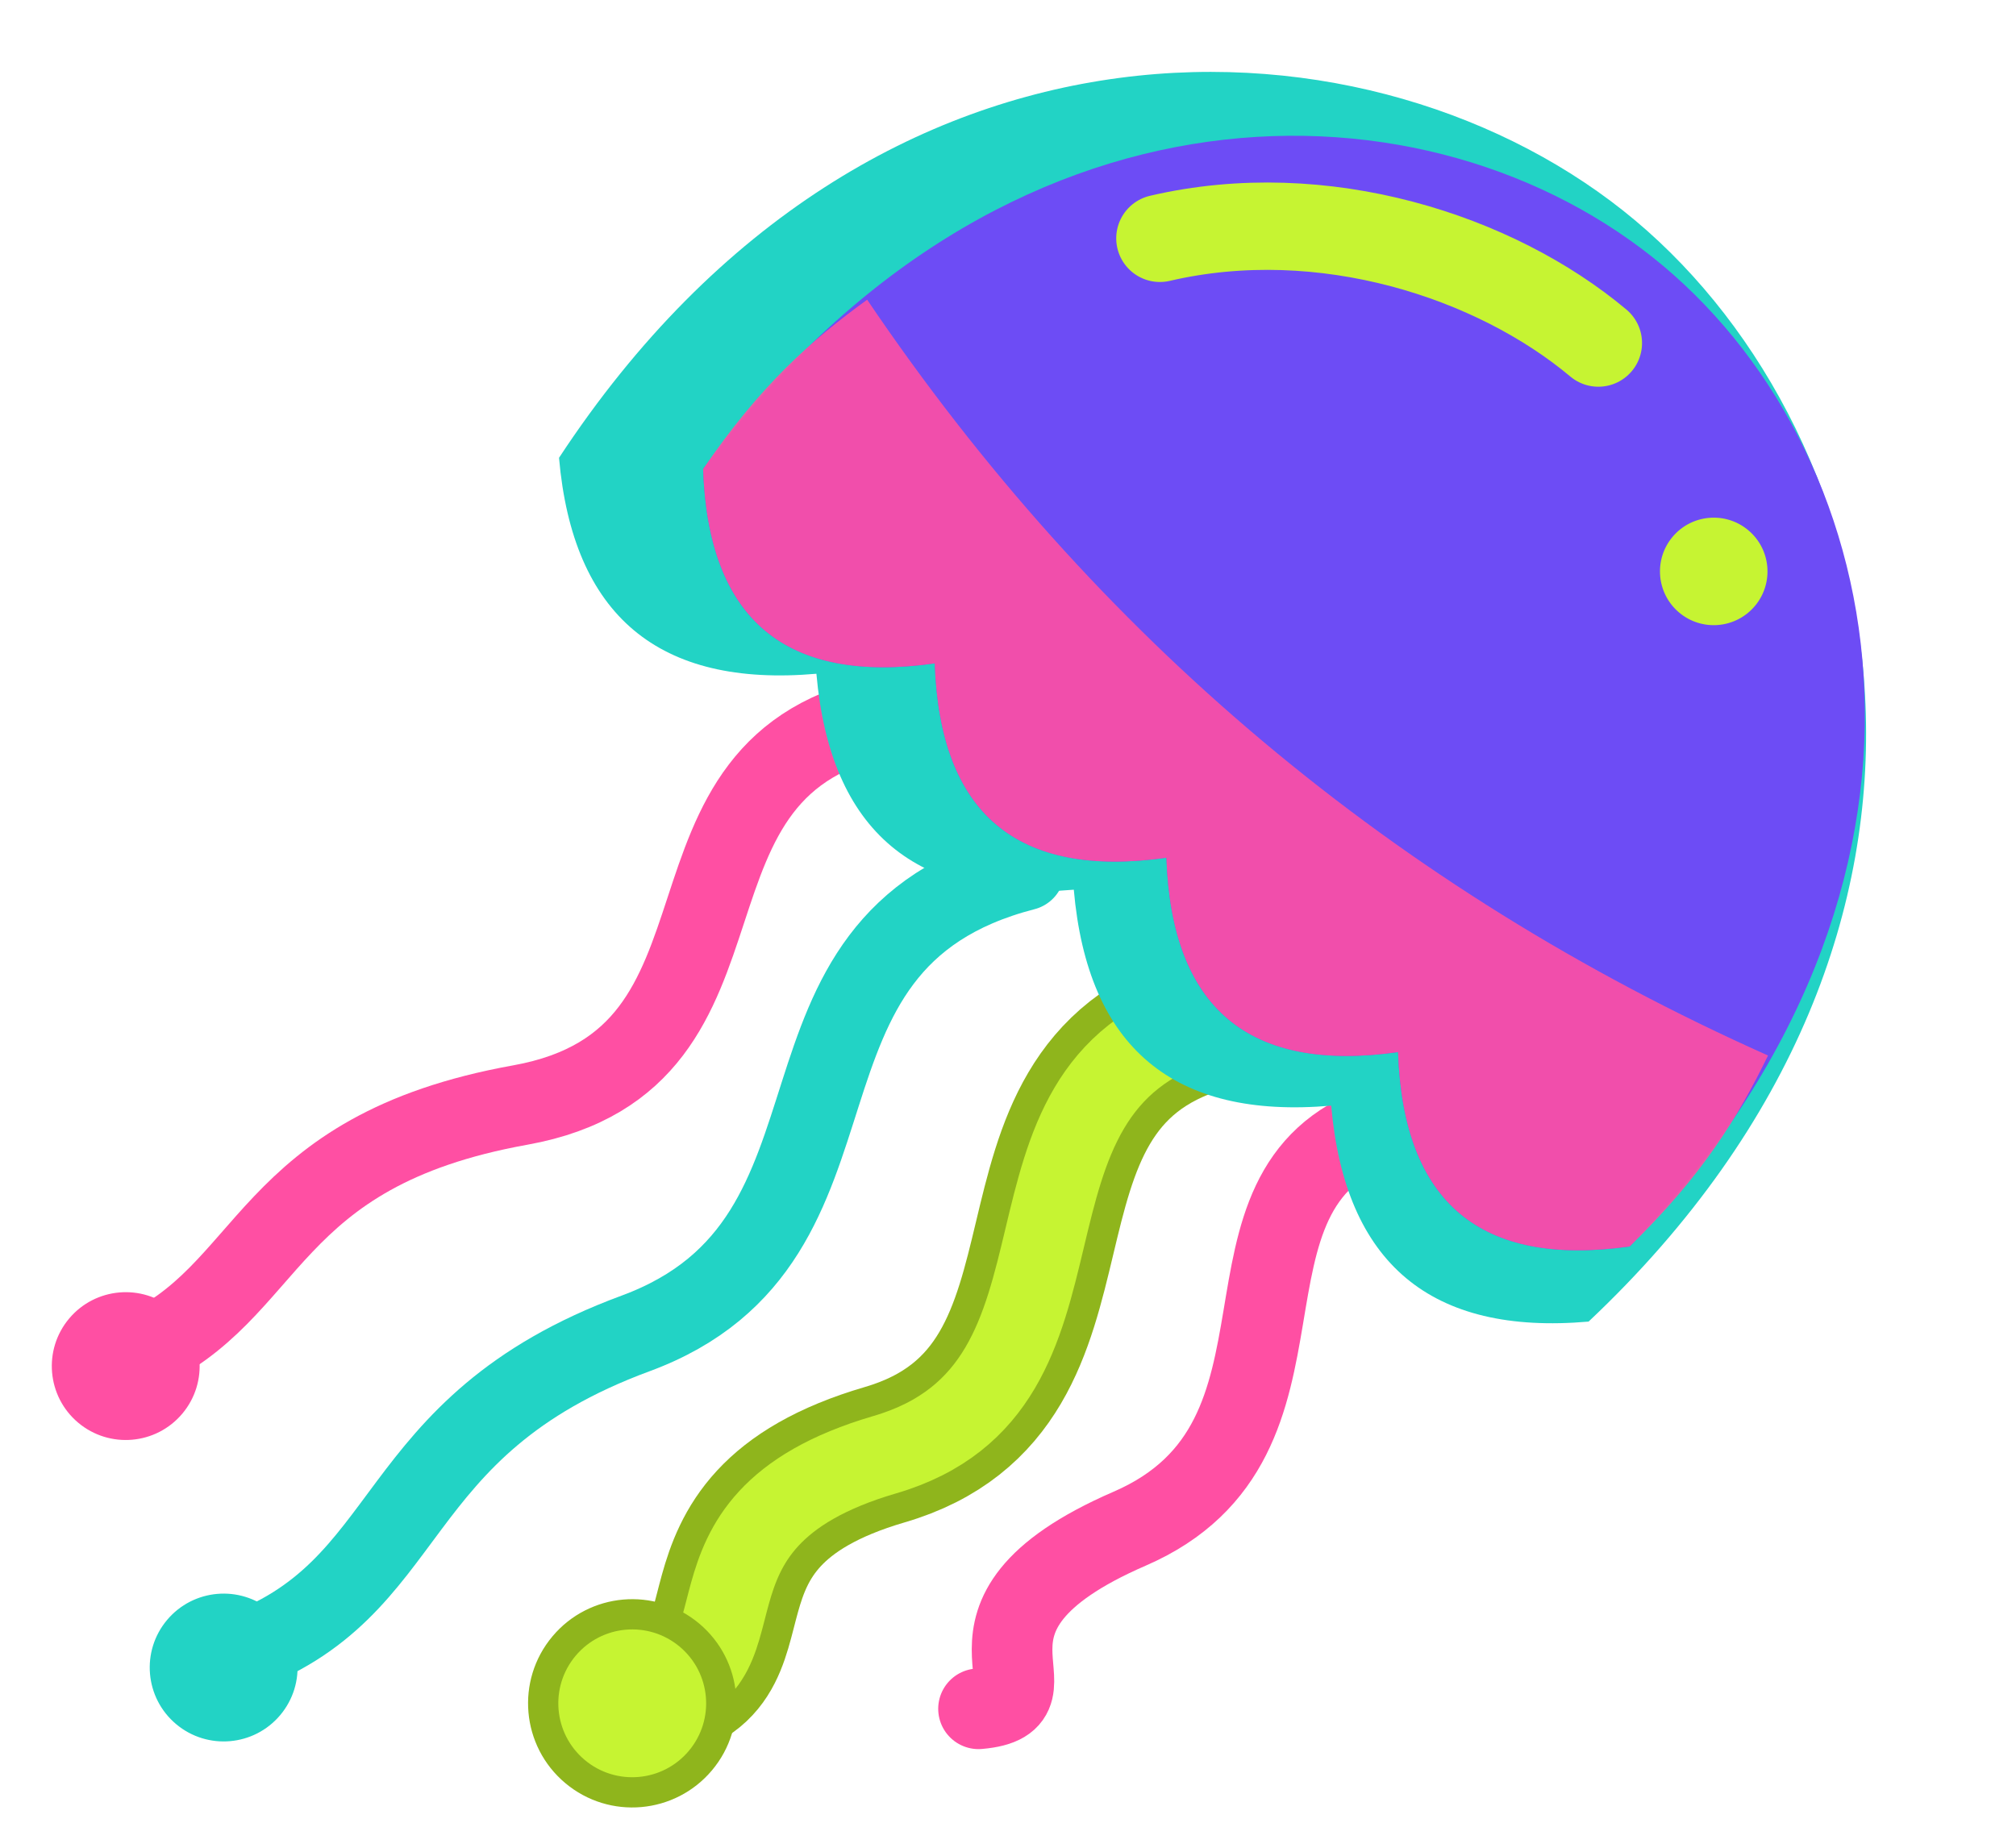
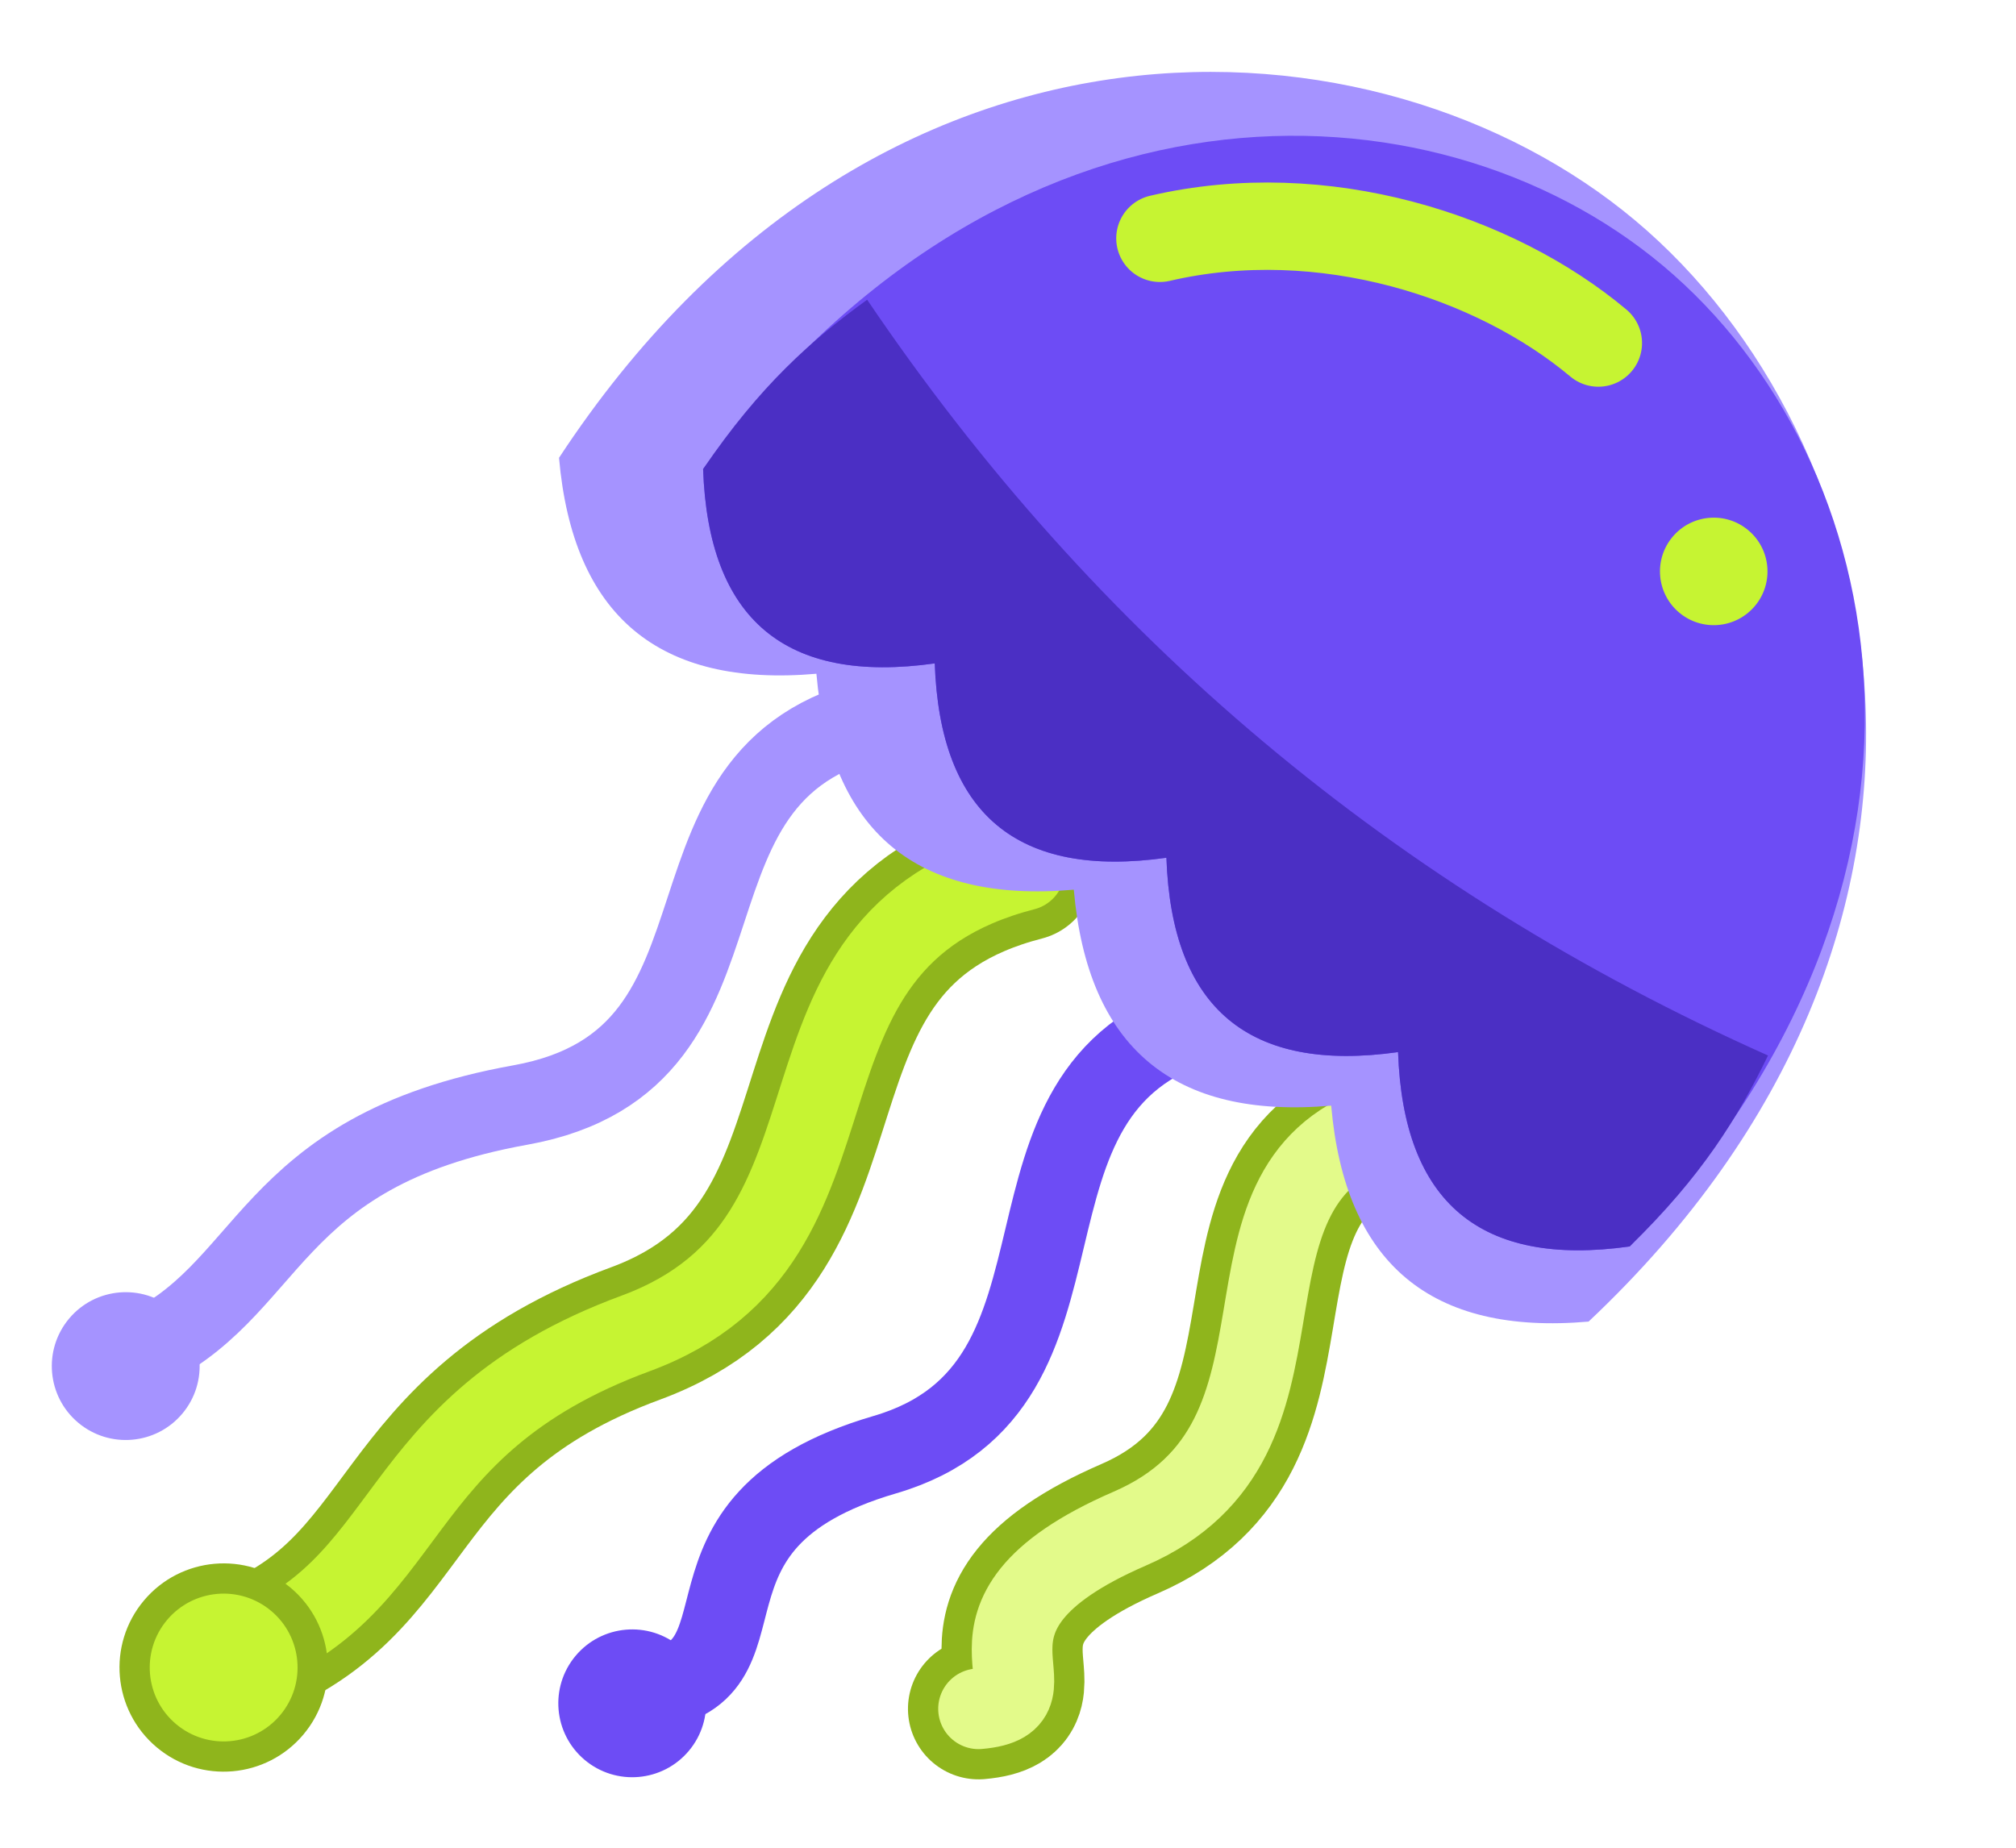
<svg xmlns="http://www.w3.org/2000/svg" viewBox="-2 5 60 55">
  <g transform="translate(34 29) rotate(40)">
    <g fill="none" stroke-linecap="round" stroke-width="2.4">
-       <path d="M-9 4C-14 10-5 14-10 20S-12 29-14 33" stroke="#FF4FA3" />
-       <path d="M-3 5C-8 12 1 16-3 23S-3 33-6 38" stroke="#22D3C5" />
-       <path d="M4 5C0 11 9 15 5 21S7 28 4 31" stroke="#8FB51C" stroke-width="4.200" />
-       <path d="M4 5C0 11 9 15 5 21S7 28 4 31" stroke="#C6F432" />
-       <path d="M10 4C7 9 15 12 12 18S14 23 12 25" stroke="#FF4FA3" />
+       <path d="M-9 4C-14 10-5 14-10 20S-12 29-14 33" stroke="#A593FF" />
+       <path d="M-3 5C-8 12 1 16-3 23S-3 33-6 38" stroke="#8FB51C" stroke-width="4.200" />
+       <path d="M-3 5C-8 12 1 16-3 23S-3 33-6 38" stroke="#C6F432" />
+       <path d="M4 5C0 11 9 15 5 21S7 28 4 31" stroke="#6D4CF5" />
+       <path d="M10 4C7 9 15 12 12 18S14 23 12 25" stroke="#8FB51C" stroke-width="4.200" />
+       <path d="M10 4C7 9 15 12 12 18S14 23 12 25" stroke="#E3FA8A" />
    </g>
-     <circle cx="-14" cy="33.500" r="2.200" fill="#FF4FA3" />
-     <circle cx="-6" cy="38.500" r="2.200" fill="#22D3C5" />
-     <circle cx="4" cy="31.500" r="3.100" fill="#8FB51C" />
-     <circle cx="4" cy="31.500" r="2.200" fill="#C6F432" />
-     <path d="M-20 3C-22-14-10-23 0-23S22-14 20 3Q15 8 10 3Q5 8 0 3Q-5 8-10 3Q-15 8-20 3Z" fill="#22D3C5" transform="translate(-1.500 1.500)" />
+     <circle cx="-14" cy="33.500" r="2.200" fill="#A593FF" />
+     <circle cx="-6" cy="38.500" r="3.100" fill="#8FB51C" />
+     <circle cx="-6" cy="38.500" r="2.200" fill="#C6F432" />
+     <circle cx="4" cy="31.500" r="2.200" fill="#6D4CF5" />
+     <path d="M-20 3C-22-14-10-23 0-23S22-14 20 3Q15 8 10 3Q5 8 0 3Q-5 8-10 3Q-15 8-20 3Z" fill="#A593FF" transform="translate(-1.500 1.500)" />
    <path d="M-18 2C-19-13-9-21 0-21S19-13 18 2Q13.500 7 9 2Q4.500 7 0 2Q-4.500 7-9 2Q-13.500 7-18 2Z" fill="#6D4CF5" />
-     <path d="M-18 2Q-13.500 7-9 2Q-4.500 7 0 2Q4.500 7 9 2Q13.500 7 18 2C18.300-1 18-3 17.500-5Q0 0-17.500-5C-18-3-18.300-1-18 2Z" fill="#FF4FA3" opacity=".9" />
+     <path d="M-18 2Q-13.500 7-9 2Q-4.500 7 0 2Q4.500 7 9 2Q13.500 7 18 2C18.300-1 18-3 17.500-5Q0 0-17.500-5C-18-3-18.300-1-18 2Z" fill="#4B2FC4" />
    <path d="M-12-12C-9-16-4-18 0-18" fill="none" stroke="#C6F432" stroke-width="2.600" stroke-linecap="round" />
    <circle cx="7" cy="-15" r="1.600" fill="#C6F432" />
  </g>
</svg>
